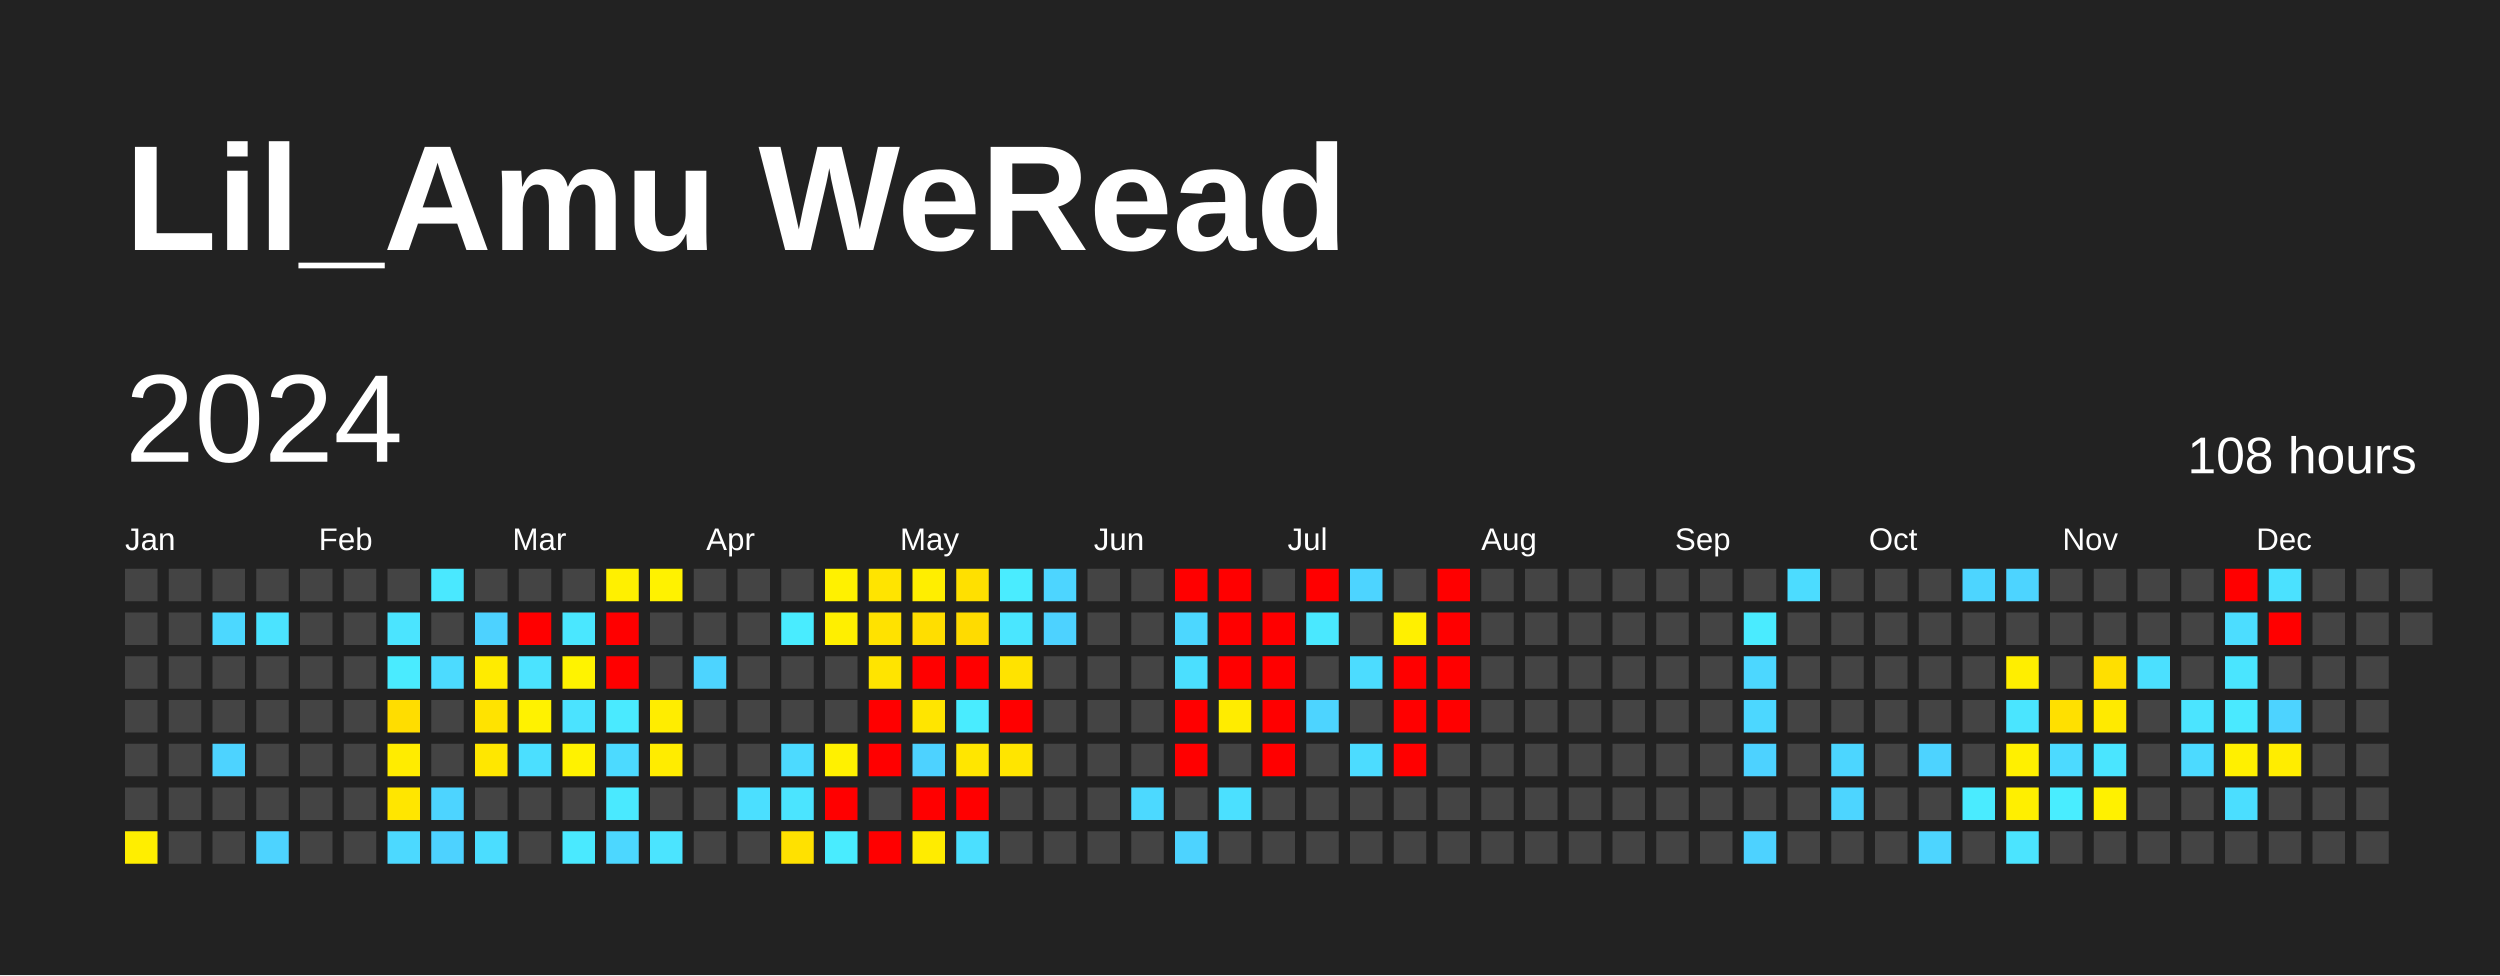
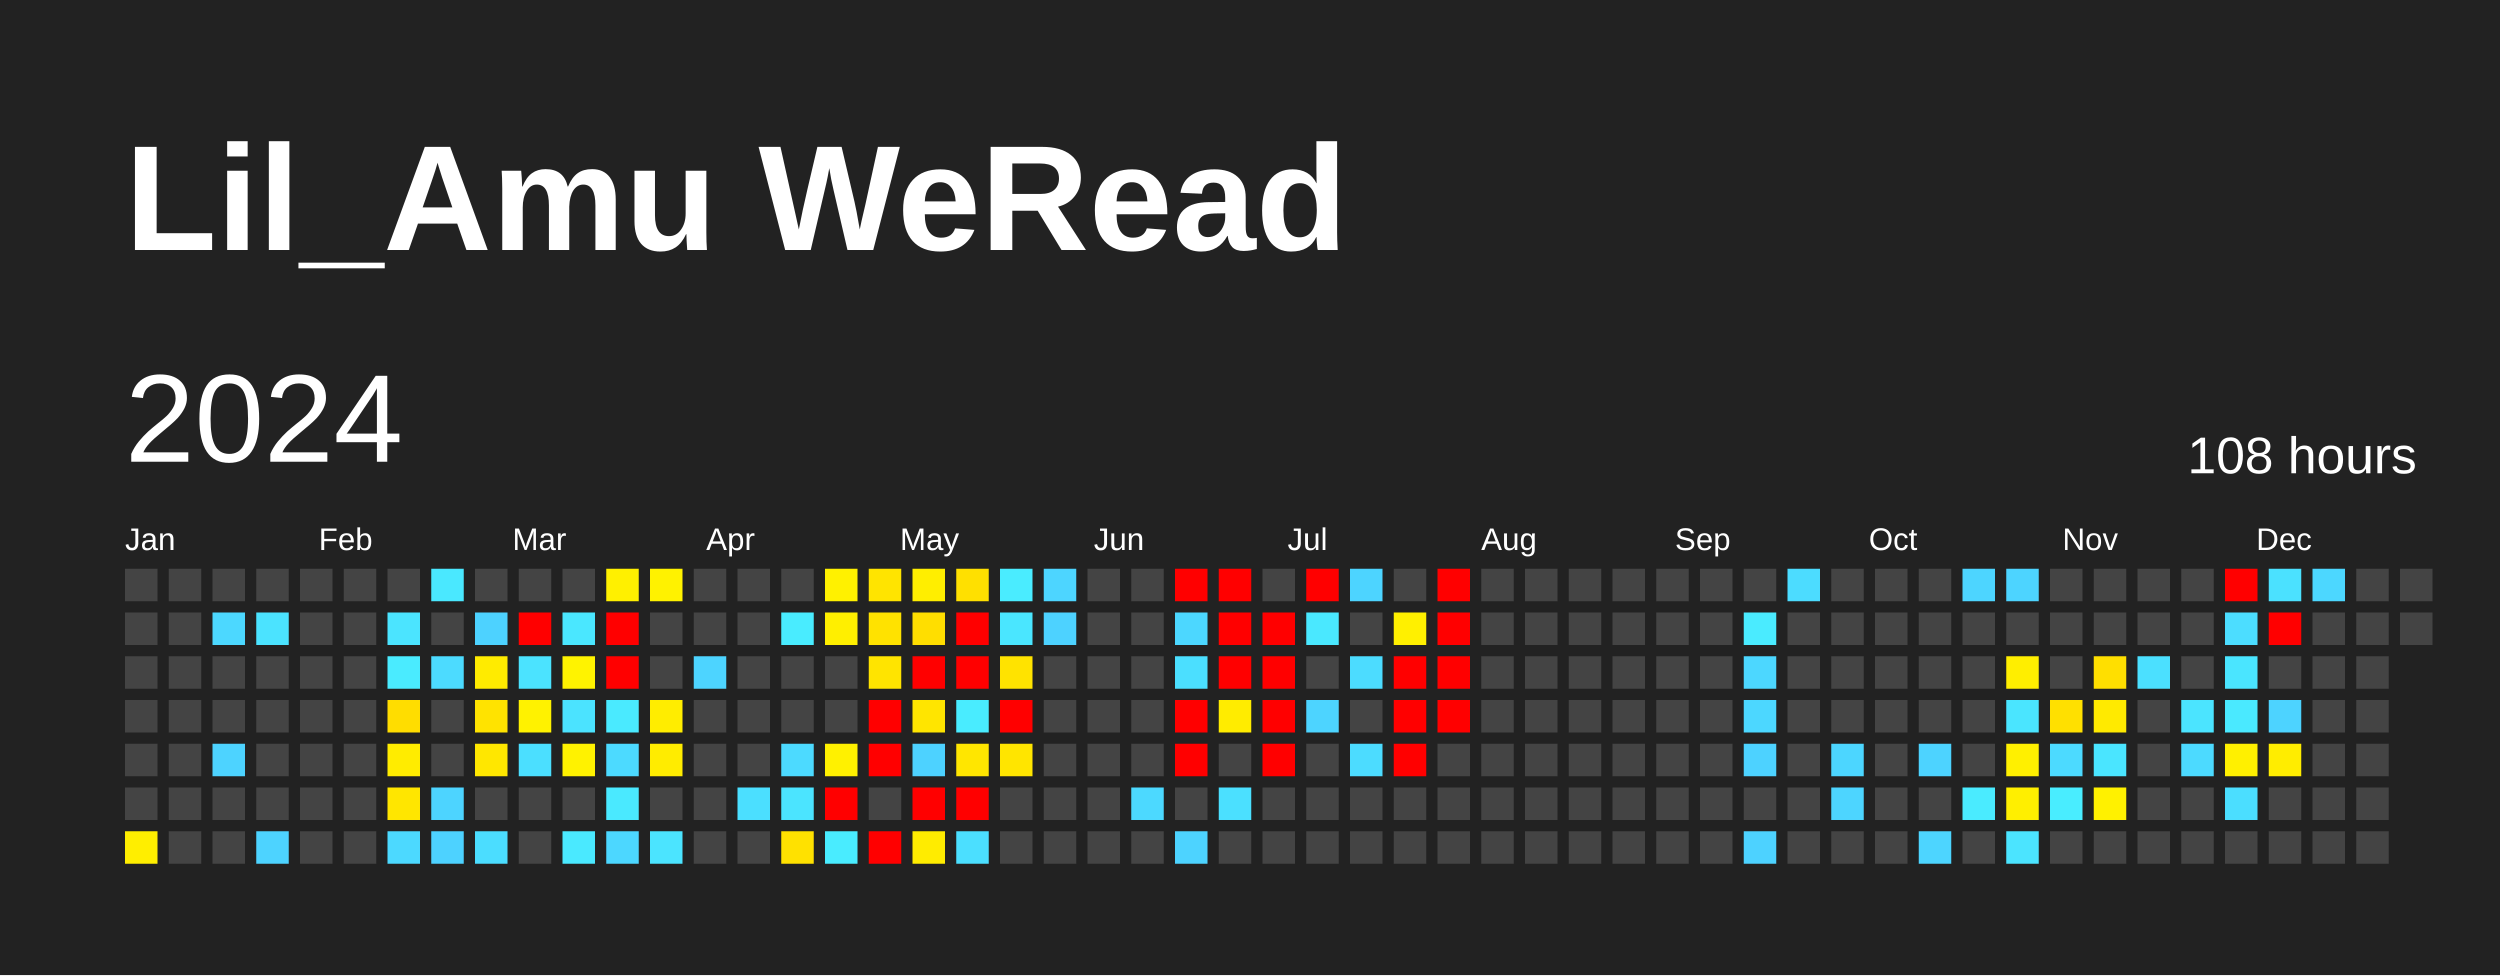
<svg xmlns="http://www.w3.org/2000/svg" baseProfile="full" height="78mm" version="1.1" viewBox="0,0,200,78" width="200mm">
  <defs />
  <rect fill="#222222" height="78" width="200" x="0" y="0" />
  <text fill="#FFFFFF" style="font-size:12px; font-family:Arial; font-weight:bold;" x="10" y="20">Lil_Amu WeRead</text>
  <text dominant-baseline="hanging" fill="#FFFFFF" style="font-size:10.0px; font-family:Arial;" x="10" y="30">2024</text>
  <text dominant-baseline="hanging" fill="#FFFFFF" style="font-size:4.125px; font-family:Arial;" x="175" y="35">108 hours</text>
  <text fill="#FFFFFF" style="font-size:2.5px; font-family:Arial" x="10.0" y="44">Jan</text>
  <text fill="#FFFFFF" style="font-size:2.5px; font-family:Arial" x="25.5" y="44">Feb</text>
  <text fill="#FFFFFF" style="font-size:2.5px; font-family:Arial" x="41.0" y="44">Mar</text>
  <text fill="#FFFFFF" style="font-size:2.5px; font-family:Arial" x="56.5" y="44">Apr</text>
  <text fill="#FFFFFF" style="font-size:2.5px; font-family:Arial" x="72.0" y="44">May</text>
  <text fill="#FFFFFF" style="font-size:2.5px; font-family:Arial" x="87.5" y="44">Jun</text>
  <text fill="#FFFFFF" style="font-size:2.5px; font-family:Arial" x="103.0" y="44">Jul</text>
  <text fill="#FFFFFF" style="font-size:2.5px; font-family:Arial" x="118.5" y="44">Aug</text>
  <text fill="#FFFFFF" style="font-size:2.5px; font-family:Arial" x="134.0" y="44">Sep</text>
  <text fill="#FFFFFF" style="font-size:2.5px; font-family:Arial" x="149.5" y="44">Oct</text>
  <text fill="#FFFFFF" style="font-size:2.5px; font-family:Arial" x="165.0" y="44">Nov</text>
  <text fill="#FFFFFF" style="font-size:2.5px; font-family:Arial" x="180.5" y="44">Dec</text>
  <rect fill="#444444" height="2.6" width="2.6" x="10.0" y="45.5" />
  <rect fill="#444444" height="2.6" width="2.6" x="10.0" y="49.0" />
  <rect fill="#444444" height="2.6" width="2.6" x="10.0" y="52.5" />
  <rect fill="#444444" height="2.6" width="2.6" x="10.0" y="56.0" />
  <rect fill="#444444" height="2.6" width="2.6" x="10.0" y="59.5" />
  <rect fill="#444444" height="2.6" width="2.6" x="10.0" y="63.0" />
  <rect fill="#ffee00" height="2.6" width="2.6" x="10.0" y="66.5" />
  <rect fill="#444444" height="2.6" width="2.6" x="13.5" y="45.5" />
  <rect fill="#444444" height="2.6" width="2.6" x="13.5" y="49.0" />
  <rect fill="#444444" height="2.6" width="2.6" x="13.5" y="52.5" />
  <rect fill="#444444" height="2.6" width="2.6" x="13.5" y="56.0" />
  <rect fill="#444444" height="2.6" width="2.6" x="13.5" y="59.5" />
  <rect fill="#444444" height="2.6" width="2.6" x="13.5" y="63.0" />
  <rect fill="#444444" height="2.6" width="2.6" x="13.5" y="66.5" />
  <rect fill="#444444" height="2.6" width="2.6" x="17.0" y="45.5" />
  <rect fill="#4cd8ff" height="2.6" width="2.6" x="17.0" y="49.0" />
  <rect fill="#444444" height="2.6" width="2.6" x="17.0" y="52.5" />
  <rect fill="#444444" height="2.6" width="2.6" x="17.0" y="56.0" />
  <rect fill="#4dd3ff" height="2.6" width="2.6" x="17.0" y="59.5" />
  <rect fill="#444444" height="2.6" width="2.6" x="17.0" y="63.0" />
  <rect fill="#444444" height="2.6" width="2.6" x="17.0" y="66.5" />
  <rect fill="#444444" height="2.6" width="2.6" x="20.5" y="45.5" />
  <rect fill="#4be3ff" height="2.6" width="2.6" x="20.5" y="49.0" />
  <rect fill="#444444" height="2.6" width="2.6" x="20.5" y="52.5" />
  <rect fill="#444444" height="2.6" width="2.6" x="20.5" y="56.0" />
  <rect fill="#444444" height="2.6" width="2.6" x="20.5" y="59.5" />
  <rect fill="#444444" height="2.6" width="2.6" x="20.5" y="63.0" />
  <rect fill="#4dd3ff" height="2.6" width="2.6" x="20.5" y="66.5" />
  <rect fill="#444444" height="2.6" width="2.6" x="24.0" y="45.5" />
  <rect fill="#444444" height="2.6" width="2.6" x="24.0" y="49.0" />
  <rect fill="#444444" height="2.6" width="2.6" x="24.0" y="52.5" />
  <rect fill="#444444" height="2.6" width="2.6" x="24.0" y="56.0" />
  <rect fill="#444444" height="2.6" width="2.6" x="24.0" y="59.5" />
  <rect fill="#444444" height="2.6" width="2.6" x="24.0" y="63.0" />
  <rect fill="#444444" height="2.6" width="2.6" x="24.0" y="66.5" />
  <rect fill="#444444" height="2.6" width="2.6" x="27.5" y="45.5" />
  <rect fill="#444444" height="2.6" width="2.6" x="27.5" y="49.0" />
  <rect fill="#444444" height="2.6" width="2.6" x="27.5" y="52.5" />
  <rect fill="#444444" height="2.6" width="2.6" x="27.5" y="56.0" />
  <rect fill="#444444" height="2.6" width="2.6" x="27.5" y="59.5" />
  <rect fill="#444444" height="2.6" width="2.6" x="27.5" y="63.0" />
  <rect fill="#444444" height="2.6" width="2.6" x="27.5" y="66.5" />
  <rect fill="#444444" height="2.6" width="2.6" x="31.0" y="45.5" />
  <rect fill="#4be4ff" height="2.6" width="2.6" x="31.0" y="49.0" />
  <rect fill="#4aebff" height="2.6" width="2.6" x="31.0" y="52.5" />
  <rect fill="#ffdd00" height="2.6" width="2.6" x="31.0" y="56.0" />
  <rect fill="#ffec00" height="2.6" width="2.6" x="31.0" y="59.5" />
  <rect fill="#ffe600" height="2.6" width="2.6" x="31.0" y="63.0" />
  <rect fill="#4cd9ff" height="2.6" width="2.6" x="31.0" y="66.5" />
  <rect fill="#4ae8ff" height="2.6" width="2.6" x="34.5" y="45.5" />
  <rect fill="#444444" height="2.6" width="2.6" x="34.5" y="49.0" />
  <rect fill="#4cdbff" height="2.6" width="2.6" x="34.5" y="52.5" />
  <rect fill="#444444" height="2.6" width="2.6" x="34.5" y="56.0" />
  <rect fill="#444444" height="2.6" width="2.6" x="34.5" y="59.5" />
  <rect fill="#4dd4ff" height="2.6" width="2.6" x="34.5" y="63.0" />
  <rect fill="#4dd2ff" height="2.6" width="2.6" x="34.5" y="66.5" />
  <rect fill="#444444" height="2.6" width="2.6" x="38.0" y="45.5" />
  <rect fill="#4dd2ff" height="2.6" width="2.6" x="38.0" y="49.0" />
  <rect fill="#ffeb00" height="2.6" width="2.6" x="38.0" y="52.5" />
  <rect fill="#ffe300" height="2.6" width="2.6" x="38.0" y="56.0" />
  <rect fill="#ffe700" height="2.6" width="2.6" x="38.0" y="59.5" />
  <rect fill="#444444" height="2.6" width="2.6" x="38.0" y="63.0" />
  <rect fill="#4bddff" height="2.6" width="2.6" x="38.0" y="66.5" />
  <rect fill="#444444" height="2.6" width="2.6" x="41.5" y="45.5" />
  <rect fill="red" height="2.6" width="2.6" x="41.5" y="49.0" />
  <rect fill="#4be3ff" height="2.6" width="2.6" x="41.5" y="52.5" />
  <rect fill="#fff200" height="2.6" width="2.6" x="41.5" y="56.0" />
  <rect fill="#4bdfff" height="2.6" width="2.6" x="41.5" y="59.5" />
  <rect fill="#444444" height="2.6" width="2.6" x="41.5" y="63.0" />
  <rect fill="#444444" height="2.6" width="2.6" x="41.5" y="66.5" />
  <rect fill="#444444" height="2.6" width="2.6" x="45.0" y="45.5" />
  <rect fill="#4ae7ff" height="2.6" width="2.6" x="45.0" y="49.0" />
  <rect fill="#fff300" height="2.6" width="2.6" x="45.0" y="52.5" />
  <rect fill="#4be3ff" height="2.6" width="2.6" x="45.0" y="56.0" />
  <rect fill="#fff200" height="2.6" width="2.6" x="45.0" y="59.5" />
  <rect fill="#444444" height="2.6" width="2.6" x="45.0" y="63.0" />
  <rect fill="#4ae9ff" height="2.6" width="2.6" x="45.0" y="66.5" />
  <rect fill="#fff000" height="2.6" width="2.6" x="48.5" y="45.5" />
  <rect fill="red" height="2.6" width="2.6" x="48.5" y="49.0" />
  <rect fill="red" height="2.6" width="2.6" x="48.5" y="52.5" />
  <rect fill="#4aeaff" height="2.6" width="2.6" x="48.5" y="56.0" />
  <rect fill="#4cdaff" height="2.6" width="2.6" x="48.5" y="59.5" />
  <rect fill="#4ae9ff" height="2.6" width="2.6" x="48.5" y="63.0" />
  <rect fill="#4cd7ff" height="2.6" width="2.6" x="48.5" y="66.5" />
  <rect fill="#fff200" height="2.6" width="2.6" x="52.0" y="45.5" />
  <rect fill="#444444" height="2.6" width="2.6" x="52.0" y="49.0" />
  <rect fill="#444444" height="2.6" width="2.6" x="52.0" y="52.5" />
  <rect fill="#ffed00" height="2.6" width="2.6" x="52.0" y="56.0" />
  <rect fill="#ffec00" height="2.6" width="2.6" x="52.0" y="59.5" />
  <rect fill="#444444" height="2.6" width="2.6" x="52.0" y="63.0" />
  <rect fill="#4be4ff" height="2.6" width="2.6" x="52.0" y="66.5" />
  <rect fill="#444444" height="2.6" width="2.6" x="55.5" y="45.5" />
  <rect fill="#444444" height="2.6" width="2.6" x="55.5" y="49.0" />
  <rect fill="#4dd4ff" height="2.6" width="2.6" x="55.5" y="52.5" />
  <rect fill="#444444" height="2.6" width="2.6" x="55.5" y="56.0" />
  <rect fill="#444444" height="2.6" width="2.6" x="55.5" y="59.5" />
  <rect fill="#444444" height="2.6" width="2.6" x="55.5" y="63.0" />
  <rect fill="#444444" height="2.6" width="2.6" x="55.5" y="66.5" />
  <rect fill="#444444" height="2.6" width="2.6" x="59.0" y="45.5" />
  <rect fill="#444444" height="2.6" width="2.6" x="59.0" y="49.0" />
  <rect fill="#444444" height="2.6" width="2.6" x="59.0" y="52.5" />
  <rect fill="#444444" height="2.6" width="2.6" x="59.0" y="56.0" />
  <rect fill="#444444" height="2.6" width="2.6" x="59.0" y="59.5" />
  <rect fill="#4bdfff" height="2.6" width="2.6" x="59.0" y="63.0" />
  <rect fill="#444444" height="2.6" width="2.6" x="59.0" y="66.5" />
  <rect fill="#444444" height="2.6" width="2.6" x="62.5" y="45.5" />
  <rect fill="#49ecff" height="2.6" width="2.6" x="62.5" y="49.0" />
  <rect fill="#444444" height="2.6" width="2.6" x="62.5" y="52.5" />
  <rect fill="#444444" height="2.6" width="2.6" x="62.5" y="56.0" />
  <rect fill="#4cdaff" height="2.6" width="2.6" x="62.5" y="59.5" />
  <rect fill="#4be4ff" height="2.6" width="2.6" x="62.5" y="63.0" />
  <rect fill="#ffe100" height="2.6" width="2.6" x="62.5" y="66.5" />
  <rect fill="#fff100" height="2.6" width="2.6" x="66.0" y="45.5" />
  <rect fill="#ffef00" height="2.6" width="2.6" x="66.0" y="49.0" />
  <rect fill="#444444" height="2.6" width="2.6" x="66.0" y="52.5" />
  <rect fill="#444444" height="2.6" width="2.6" x="66.0" y="56.0" />
  <rect fill="#fff100" height="2.6" width="2.6" x="66.0" y="59.5" />
  <rect fill="red" height="2.6" width="2.6" x="66.0" y="63.0" />
  <rect fill="#49ecff" height="2.6" width="2.6" x="66.0" y="66.5" />
  <rect fill="#ffe400" height="2.6" width="2.6" x="69.5" y="45.5" />
  <rect fill="#ffe200" height="2.6" width="2.6" x="69.5" y="49.0" />
  <rect fill="#ffe400" height="2.6" width="2.6" x="69.5" y="52.5" />
  <rect fill="red" height="2.6" width="2.6" x="69.5" y="56.0" />
  <rect fill="red" height="2.6" width="2.6" x="69.5" y="59.5" />
  <rect fill="#444444" height="2.6" width="2.6" x="69.5" y="63.0" />
  <rect fill="red" height="2.6" width="2.6" x="69.5" y="66.5" />
  <rect fill="#ffee00" height="2.6" width="2.6" x="73.0" y="45.5" />
  <rect fill="#ffde00" height="2.6" width="2.6" x="73.0" y="49.0" />
  <rect fill="red" height="2.6" width="2.6" x="73.0" y="52.5" />
  <rect fill="#ffe500" height="2.6" width="2.6" x="73.0" y="56.0" />
  <rect fill="#4dd2ff" height="2.6" width="2.6" x="73.0" y="59.5" />
  <rect fill="red" height="2.6" width="2.6" x="73.0" y="63.0" />
  <rect fill="#ffec00" height="2.6" width="2.6" x="73.0" y="66.5" />
  <rect fill="#ffe000" height="2.6" width="2.6" x="76.5" y="45.5" />
-   <rect fill="#ffdb00" height="2.6" width="2.6" x="76.5" y="49.0" />
+   <rect fill="red" height="2.6" width="2.6" x="76.5" y="49.0" />
  <rect fill="red" height="2.6" width="2.6" x="76.5" y="52.5" />
  <rect fill="#49ecff" height="2.6" width="2.6" x="76.5" y="56.0" />
  <rect fill="#ffe600" height="2.6" width="2.6" x="76.5" y="59.5" />
  <rect fill="red" height="2.6" width="2.6" x="76.5" y="63.0" />
  <rect fill="#4bdfff" height="2.6" width="2.6" x="76.5" y="66.5" />
  <rect fill="#4aecff" height="2.6" width="2.6" x="80.0" y="45.5" />
  <rect fill="#4ae6ff" height="2.6" width="2.6" x="80.0" y="49.0" />
  <rect fill="#ffe300" height="2.6" width="2.6" x="80.0" y="52.5" />
  <rect fill="red" height="2.6" width="2.6" x="80.0" y="56.0" />
  <rect fill="#ffe500" height="2.6" width="2.6" x="80.0" y="59.5" />
  <rect fill="#444444" height="2.6" width="2.6" x="80.0" y="63.0" />
  <rect fill="#444444" height="2.6" width="2.6" x="80.0" y="66.5" />
  <rect fill="#4dd5ff" height="2.6" width="2.6" x="83.5" y="45.5" />
  <rect fill="#4dd2ff" height="2.6" width="2.6" x="83.5" y="49.0" />
  <rect fill="#444444" height="2.6" width="2.6" x="83.5" y="52.5" />
  <rect fill="#444444" height="2.6" width="2.6" x="83.5" y="56.0" />
  <rect fill="#444444" height="2.6" width="2.6" x="83.5" y="59.5" />
  <rect fill="#444444" height="2.6" width="2.6" x="83.5" y="63.0" />
  <rect fill="#444444" height="2.6" width="2.6" x="83.5" y="66.5" />
  <rect fill="#444444" height="2.6" width="2.6" x="87.0" y="45.5" />
  <rect fill="#444444" height="2.6" width="2.6" x="87.0" y="49.0" />
  <rect fill="#444444" height="2.6" width="2.6" x="87.0" y="52.5" />
  <rect fill="#444444" height="2.6" width="2.6" x="87.0" y="56.0" />
  <rect fill="#444444" height="2.6" width="2.6" x="87.0" y="59.5" />
  <rect fill="#444444" height="2.6" width="2.6" x="87.0" y="63.0" />
  <rect fill="#444444" height="2.6" width="2.6" x="87.0" y="66.5" />
  <rect fill="#444444" height="2.6" width="2.6" x="90.5" y="45.5" />
  <rect fill="#444444" height="2.6" width="2.6" x="90.5" y="49.0" />
  <rect fill="#444444" height="2.6" width="2.6" x="90.5" y="52.5" />
  <rect fill="#444444" height="2.6" width="2.6" x="90.5" y="56.0" />
  <rect fill="#444444" height="2.6" width="2.6" x="90.5" y="59.5" />
  <rect fill="#4cd9ff" height="2.6" width="2.6" x="90.5" y="63.0" />
  <rect fill="#444444" height="2.6" width="2.6" x="90.5" y="66.5" />
  <rect fill="red" height="2.6" width="2.6" x="94.0" y="45.5" />
  <rect fill="#4cd7ff" height="2.6" width="2.6" x="94.0" y="49.0" />
  <rect fill="#4bdfff" height="2.6" width="2.6" x="94.0" y="52.5" />
  <rect fill="red" height="2.6" width="2.6" x="94.0" y="56.0" />
  <rect fill="red" height="2.6" width="2.6" x="94.0" y="59.5" />
  <rect fill="#444444" height="2.6" width="2.6" x="94.0" y="63.0" />
  <rect fill="#4dd3ff" height="2.6" width="2.6" x="94.0" y="66.5" />
  <rect fill="red" height="2.6" width="2.6" x="97.5" y="45.5" />
  <rect fill="red" height="2.6" width="2.6" x="97.5" y="49.0" />
  <rect fill="red" height="2.6" width="2.6" x="97.5" y="52.5" />
  <rect fill="#ffec00" height="2.6" width="2.6" x="97.5" y="56.0" />
  <rect fill="#444444" height="2.6" width="2.6" x="97.5" y="59.5" />
  <rect fill="#4be0ff" height="2.6" width="2.6" x="97.5" y="63.0" />
  <rect fill="#444444" height="2.6" width="2.6" x="97.5" y="66.5" />
  <rect fill="#444444" height="2.6" width="2.6" x="101.0" y="45.5" />
  <rect fill="red" height="2.6" width="2.6" x="101.0" y="49.0" />
  <rect fill="red" height="2.6" width="2.6" x="101.0" y="52.5" />
  <rect fill="red" height="2.6" width="2.6" x="101.0" y="56.0" />
  <rect fill="red" height="2.6" width="2.6" x="101.0" y="59.5" />
  <rect fill="#444444" height="2.6" width="2.6" x="101.0" y="63.0" />
  <rect fill="#444444" height="2.6" width="2.6" x="101.0" y="66.5" />
  <rect fill="red" height="2.6" width="2.6" x="104.5" y="45.5" />
  <rect fill="#4ae8ff" height="2.6" width="2.6" x="104.5" y="49.0" />
  <rect fill="#444444" height="2.6" width="2.6" x="104.5" y="52.5" />
  <rect fill="#4dd4ff" height="2.6" width="2.6" x="104.5" y="56.0" />
  <rect fill="#444444" height="2.6" width="2.6" x="104.5" y="59.5" />
  <rect fill="#444444" height="2.6" width="2.6" x="104.5" y="63.0" />
  <rect fill="#444444" height="2.6" width="2.6" x="104.5" y="66.5" />
  <rect fill="#4dd4ff" height="2.6" width="2.6" x="108.0" y="45.5" />
  <rect fill="#444444" height="2.6" width="2.6" x="108.0" y="49.0" />
  <rect fill="#4cdcff" height="2.6" width="2.6" x="108.0" y="52.5" />
  <rect fill="#444444" height="2.6" width="2.6" x="108.0" y="56.0" />
  <rect fill="#4cdcff" height="2.6" width="2.6" x="108.0" y="59.5" />
  <rect fill="#444444" height="2.6" width="2.6" x="108.0" y="63.0" />
  <rect fill="#444444" height="2.6" width="2.6" x="108.0" y="66.5" />
  <rect fill="#444444" height="2.6" width="2.6" x="111.5" y="45.5" />
  <rect fill="#fff000" height="2.6" width="2.6" x="111.5" y="49.0" />
  <rect fill="red" height="2.6" width="2.6" x="111.5" y="52.5" />
  <rect fill="red" height="2.6" width="2.6" x="111.5" y="56.0" />
  <rect fill="red" height="2.6" width="2.6" x="111.5" y="59.5" />
  <rect fill="#444444" height="2.6" width="2.6" x="111.5" y="63.0" />
  <rect fill="#444444" height="2.6" width="2.6" x="111.5" y="66.5" />
  <rect fill="red" height="2.6" width="2.6" x="115.0" y="45.5" />
  <rect fill="red" height="2.6" width="2.6" x="115.0" y="49.0" />
  <rect fill="red" height="2.6" width="2.6" x="115.0" y="52.5" />
  <rect fill="red" height="2.6" width="2.6" x="115.0" y="56.0" />
  <rect fill="#444444" height="2.6" width="2.6" x="115.0" y="59.5" />
  <rect fill="#444444" height="2.6" width="2.6" x="115.0" y="63.0" />
  <rect fill="#444444" height="2.6" width="2.6" x="115.0" y="66.5" />
  <rect fill="#444444" height="2.6" width="2.6" x="118.5" y="45.5" />
  <rect fill="#444444" height="2.6" width="2.6" x="118.5" y="49.0" />
  <rect fill="#444444" height="2.6" width="2.6" x="118.5" y="52.5" />
  <rect fill="#444444" height="2.6" width="2.6" x="118.5" y="56.0" />
  <rect fill="#444444" height="2.6" width="2.6" x="118.5" y="59.5" />
  <rect fill="#444444" height="2.6" width="2.6" x="118.5" y="63.0" />
  <rect fill="#444444" height="2.6" width="2.6" x="118.5" y="66.5" />
  <rect fill="#444444" height="2.6" width="2.6" x="122.0" y="45.5" />
  <rect fill="#444444" height="2.6" width="2.6" x="122.0" y="49.0" />
  <rect fill="#444444" height="2.6" width="2.6" x="122.0" y="52.5" />
  <rect fill="#444444" height="2.6" width="2.6" x="122.0" y="56.0" />
  <rect fill="#444444" height="2.6" width="2.6" x="122.0" y="59.5" />
  <rect fill="#444444" height="2.6" width="2.6" x="122.0" y="63.0" />
  <rect fill="#444444" height="2.6" width="2.6" x="122.0" y="66.5" />
  <rect fill="#444444" height="2.6" width="2.6" x="125.5" y="45.5" />
  <rect fill="#444444" height="2.6" width="2.6" x="125.5" y="49.0" />
  <rect fill="#444444" height="2.6" width="2.6" x="125.5" y="52.5" />
  <rect fill="#444444" height="2.6" width="2.6" x="125.5" y="56.0" />
  <rect fill="#444444" height="2.6" width="2.6" x="125.5" y="59.5" />
  <rect fill="#444444" height="2.6" width="2.6" x="125.5" y="63.0" />
  <rect fill="#444444" height="2.6" width="2.6" x="125.5" y="66.5" />
  <rect fill="#444444" height="2.6" width="2.6" x="129.0" y="45.5" />
  <rect fill="#444444" height="2.6" width="2.6" x="129.0" y="49.0" />
  <rect fill="#444444" height="2.6" width="2.6" x="129.0" y="52.5" />
  <rect fill="#444444" height="2.6" width="2.6" x="129.0" y="56.0" />
  <rect fill="#444444" height="2.6" width="2.6" x="129.0" y="59.5" />
  <rect fill="#444444" height="2.6" width="2.6" x="129.0" y="63.0" />
  <rect fill="#444444" height="2.6" width="2.6" x="129.0" y="66.5" />
  <rect fill="#444444" height="2.6" width="2.6" x="132.5" y="45.5" />
  <rect fill="#444444" height="2.6" width="2.6" x="132.5" y="49.0" />
  <rect fill="#444444" height="2.6" width="2.6" x="132.5" y="52.5" />
  <rect fill="#444444" height="2.6" width="2.6" x="132.5" y="56.0" />
  <rect fill="#444444" height="2.6" width="2.6" x="132.5" y="59.5" />
  <rect fill="#444444" height="2.6" width="2.6" x="132.5" y="63.0" />
  <rect fill="#444444" height="2.6" width="2.6" x="132.5" y="66.5" />
  <rect fill="#444444" height="2.6" width="2.6" x="136.0" y="45.5" />
  <rect fill="#444444" height="2.6" width="2.6" x="136.0" y="49.0" />
  <rect fill="#444444" height="2.6" width="2.6" x="136.0" y="52.5" />
  <rect fill="#444444" height="2.6" width="2.6" x="136.0" y="56.0" />
  <rect fill="#444444" height="2.6" width="2.6" x="136.0" y="59.5" />
  <rect fill="#444444" height="2.6" width="2.6" x="136.0" y="63.0" />
  <rect fill="#444444" height="2.6" width="2.6" x="136.0" y="66.5" />
  <rect fill="#444444" height="2.6" width="2.6" x="139.5" y="45.5" />
  <rect fill="#4aebff" height="2.6" width="2.6" x="139.5" y="49.0" />
  <rect fill="#4cd7ff" height="2.6" width="2.6" x="139.5" y="52.5" />
  <rect fill="#4cd7ff" height="2.6" width="2.6" x="139.5" y="56.0" />
  <rect fill="#4dd2ff" height="2.6" width="2.6" x="139.5" y="59.5" />
  <rect fill="#444444" height="2.6" width="2.6" x="139.5" y="63.0" />
  <rect fill="#4dd2ff" height="2.6" width="2.6" x="139.5" y="66.5" />
  <rect fill="#4cdcff" height="2.6" width="2.6" x="143.0" y="45.5" />
  <rect fill="#444444" height="2.6" width="2.6" x="143.0" y="49.0" />
  <rect fill="#444444" height="2.6" width="2.6" x="143.0" y="52.5" />
  <rect fill="#444444" height="2.6" width="2.6" x="143.0" y="56.0" />
  <rect fill="#444444" height="2.6" width="2.6" x="143.0" y="59.5" />
  <rect fill="#444444" height="2.6" width="2.6" x="143.0" y="63.0" />
  <rect fill="#444444" height="2.6" width="2.6" x="143.0" y="66.5" />
  <rect fill="#444444" height="2.6" width="2.6" x="146.5" y="45.5" />
  <rect fill="#444444" height="2.6" width="2.6" x="146.5" y="49.0" />
  <rect fill="#444444" height="2.6" width="2.6" x="146.5" y="52.5" />
  <rect fill="#444444" height="2.6" width="2.6" x="146.5" y="56.0" />
  <rect fill="#4cd6ff" height="2.6" width="2.6" x="146.5" y="59.5" />
  <rect fill="#4dd5ff" height="2.6" width="2.6" x="146.5" y="63.0" />
  <rect fill="#444444" height="2.6" width="2.6" x="146.5" y="66.5" />
  <rect fill="#444444" height="2.6" width="2.6" x="150.0" y="45.5" />
  <rect fill="#444444" height="2.6" width="2.6" x="150.0" y="49.0" />
  <rect fill="#444444" height="2.6" width="2.6" x="150.0" y="52.5" />
  <rect fill="#444444" height="2.6" width="2.6" x="150.0" y="56.0" />
  <rect fill="#444444" height="2.6" width="2.6" x="150.0" y="59.5" />
  <rect fill="#444444" height="2.6" width="2.6" x="150.0" y="63.0" />
  <rect fill="#444444" height="2.6" width="2.6" x="150.0" y="66.5" />
  <rect fill="#444444" height="2.6" width="2.6" x="153.5" y="45.5" />
  <rect fill="#444444" height="2.6" width="2.6" x="153.5" y="49.0" />
  <rect fill="#444444" height="2.6" width="2.6" x="153.5" y="52.5" />
  <rect fill="#444444" height="2.6" width="2.6" x="153.5" y="56.0" />
  <rect fill="#4dd3ff" height="2.6" width="2.6" x="153.5" y="59.5" />
  <rect fill="#444444" height="2.6" width="2.6" x="153.5" y="63.0" />
  <rect fill="#4dd5ff" height="2.6" width="2.6" x="153.5" y="66.5" />
  <rect fill="#4dd5ff" height="2.6" width="2.6" x="157.0" y="45.5" />
  <rect fill="#444444" height="2.6" width="2.6" x="157.0" y="49.0" />
  <rect fill="#444444" height="2.6" width="2.6" x="157.0" y="52.5" />
  <rect fill="#444444" height="2.6" width="2.6" x="157.0" y="56.0" />
  <rect fill="#444444" height="2.6" width="2.6" x="157.0" y="59.5" />
  <rect fill="#4aebff" height="2.6" width="2.6" x="157.0" y="63.0" />
  <rect fill="#444444" height="2.6" width="2.6" x="157.0" y="66.5" />
  <rect fill="#4dd4ff" height="2.6" width="2.6" x="160.5" y="45.5" />
  <rect fill="#444444" height="2.6" width="2.6" x="160.5" y="49.0" />
  <rect fill="#ffee00" height="2.6" width="2.6" x="160.5" y="52.5" />
  <rect fill="#4ae5ff" height="2.6" width="2.6" x="160.5" y="56.0" />
  <rect fill="#fff000" height="2.6" width="2.6" x="160.5" y="59.5" />
  <rect fill="#ffef00" height="2.6" width="2.6" x="160.5" y="63.0" />
  <rect fill="#4be4ff" height="2.6" width="2.6" x="160.5" y="66.5" />
  <rect fill="#444444" height="2.6" width="2.6" x="164.0" y="45.5" />
  <rect fill="#444444" height="2.6" width="2.6" x="164.0" y="49.0" />
  <rect fill="#444444" height="2.6" width="2.6" x="164.0" y="52.5" />
  <rect fill="#ffe000" height="2.6" width="2.6" x="164.0" y="56.0" />
  <rect fill="#4cdaff" height="2.6" width="2.6" x="164.0" y="59.5" />
  <rect fill="#49edff" height="2.6" width="2.6" x="164.0" y="63.0" />
  <rect fill="#444444" height="2.6" width="2.6" x="164.0" y="66.5" />
  <rect fill="#444444" height="2.6" width="2.6" x="167.5" y="45.5" />
  <rect fill="#444444" height="2.6" width="2.6" x="167.5" y="49.0" />
  <rect fill="#ffdf00" height="2.6" width="2.6" x="167.5" y="52.5" />
  <rect fill="#ffea00" height="2.6" width="2.6" x="167.5" y="56.0" />
  <rect fill="#4ae5ff" height="2.6" width="2.6" x="167.5" y="59.5" />
  <rect fill="#fff100" height="2.6" width="2.6" x="167.5" y="63.0" />
  <rect fill="#444444" height="2.6" width="2.6" x="167.5" y="66.5" />
  <rect fill="#444444" height="2.6" width="2.6" x="171.0" y="45.5" />
  <rect fill="#444444" height="2.6" width="2.6" x="171.0" y="49.0" />
  <rect fill="#4be0ff" height="2.6" width="2.6" x="171.0" y="52.5" />
  <rect fill="#444444" height="2.6" width="2.6" x="171.0" y="56.0" />
  <rect fill="#444444" height="2.6" width="2.6" x="171.0" y="59.5" />
  <rect fill="#444444" height="2.6" width="2.6" x="171.0" y="63.0" />
  <rect fill="#444444" height="2.6" width="2.6" x="171.0" y="66.5" />
  <rect fill="#444444" height="2.6" width="2.6" x="174.5" y="45.5" />
  <rect fill="#444444" height="2.6" width="2.6" x="174.5" y="49.0" />
  <rect fill="#444444" height="2.6" width="2.6" x="174.5" y="52.5" />
  <rect fill="#4be4ff" height="2.6" width="2.6" x="174.5" y="56.0" />
  <rect fill="#4cdaff" height="2.6" width="2.6" x="174.5" y="59.5" />
  <rect fill="#444444" height="2.6" width="2.6" x="174.5" y="63.0" />
  <rect fill="#444444" height="2.6" width="2.6" x="174.5" y="66.5" />
  <rect fill="red" height="2.6" width="2.6" x="178.0" y="45.5" />
  <rect fill="#4cddff" height="2.6" width="2.6" x="178.0" y="49.0" />
  <rect fill="#4ae5ff" height="2.6" width="2.6" x="178.0" y="52.5" />
  <rect fill="#4ae9ff" height="2.6" width="2.6" x="178.0" y="56.0" />
  <rect fill="#fff000" height="2.6" width="2.6" x="178.0" y="59.5" />
  <rect fill="#4bdeff" height="2.6" width="2.6" x="178.0" y="63.0" />
  <rect fill="#444444" height="2.6" width="2.6" x="178.0" y="66.5" />
  <rect fill="#4be1ff" height="2.6" width="2.6" x="181.5" y="45.5" />
  <rect fill="red" height="2.6" width="2.6" x="181.5" y="49.0" />
  <rect fill="#444444" height="2.6" width="2.6" x="181.5" y="52.5" />
  <rect fill="#4dd3ff" height="2.6" width="2.6" x="181.5" y="56.0" />
  <rect fill="#ffed00" height="2.6" width="2.6" x="181.5" y="59.5" />
  <rect fill="#444444" height="2.6" width="2.6" x="181.5" y="63.0" />
  <rect fill="#444444" height="2.6" width="2.6" x="181.5" y="66.5" />
-   <rect fill="#444444" height="2.6" width="2.6" x="185.0" y="45.5" />
+   <rect fill="#4cd7ff" height="2.6" width="2.6" x="185.0" y="45.5" />
  <rect fill="#444444" height="2.6" width="2.6" x="185.0" y="49.0" />
  <rect fill="#444444" height="2.6" width="2.6" x="185.0" y="52.5" />
  <rect fill="#444444" height="2.6" width="2.6" x="185.0" y="56.0" />
  <rect fill="#444444" height="2.6" width="2.6" x="185.0" y="59.5" />
  <rect fill="#444444" height="2.6" width="2.6" x="185.0" y="63.0" />
  <rect fill="#444444" height="2.6" width="2.6" x="185.0" y="66.5" />
  <rect fill="#444444" height="2.6" width="2.6" x="188.5" y="45.5" />
  <rect fill="#444444" height="2.6" width="2.6" x="188.5" y="49.0" />
  <rect fill="#444444" height="2.6" width="2.6" x="188.5" y="52.5" />
  <rect fill="#444444" height="2.6" width="2.6" x="188.5" y="56.0" />
  <rect fill="#444444" height="2.6" width="2.6" x="188.5" y="59.5" />
  <rect fill="#444444" height="2.6" width="2.6" x="188.5" y="63.0" />
  <rect fill="#444444" height="2.6" width="2.6" x="188.5" y="66.5" />
  <rect fill="#444444" height="2.6" width="2.6" x="192.0" y="45.5" />
  <rect fill="#444444" height="2.6" width="2.6" x="192.0" y="49.0" />
</svg>
